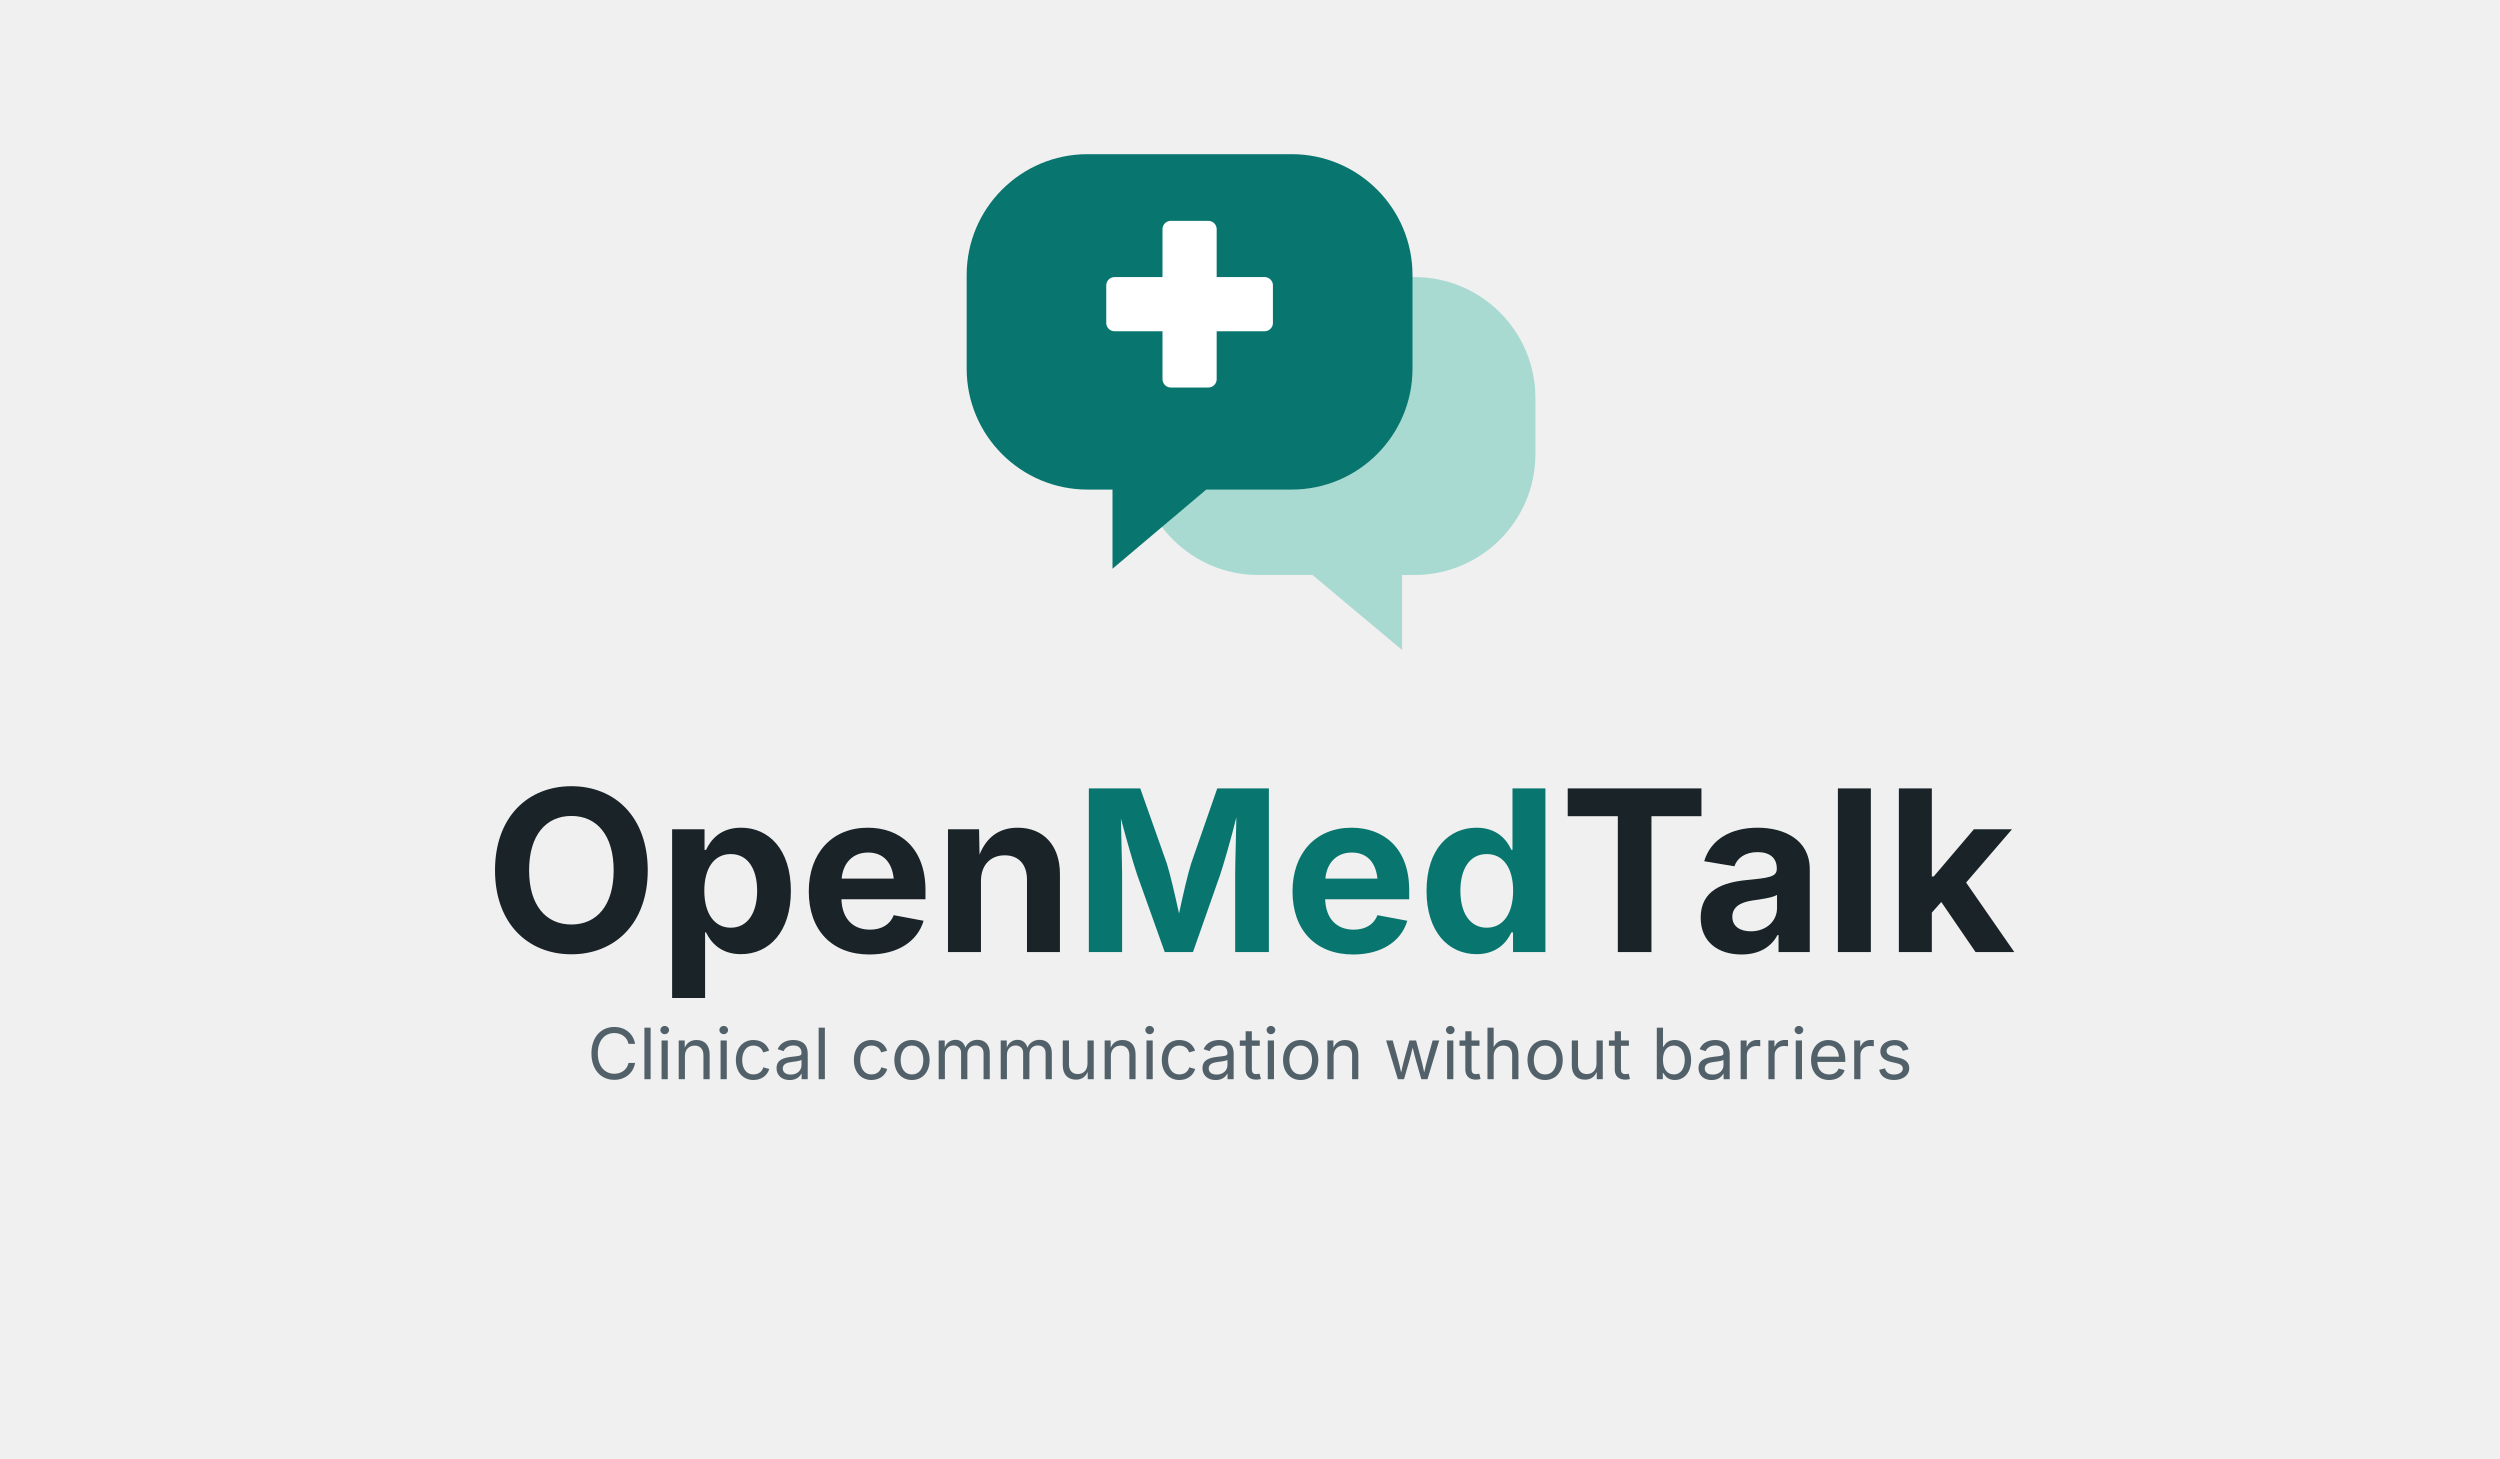
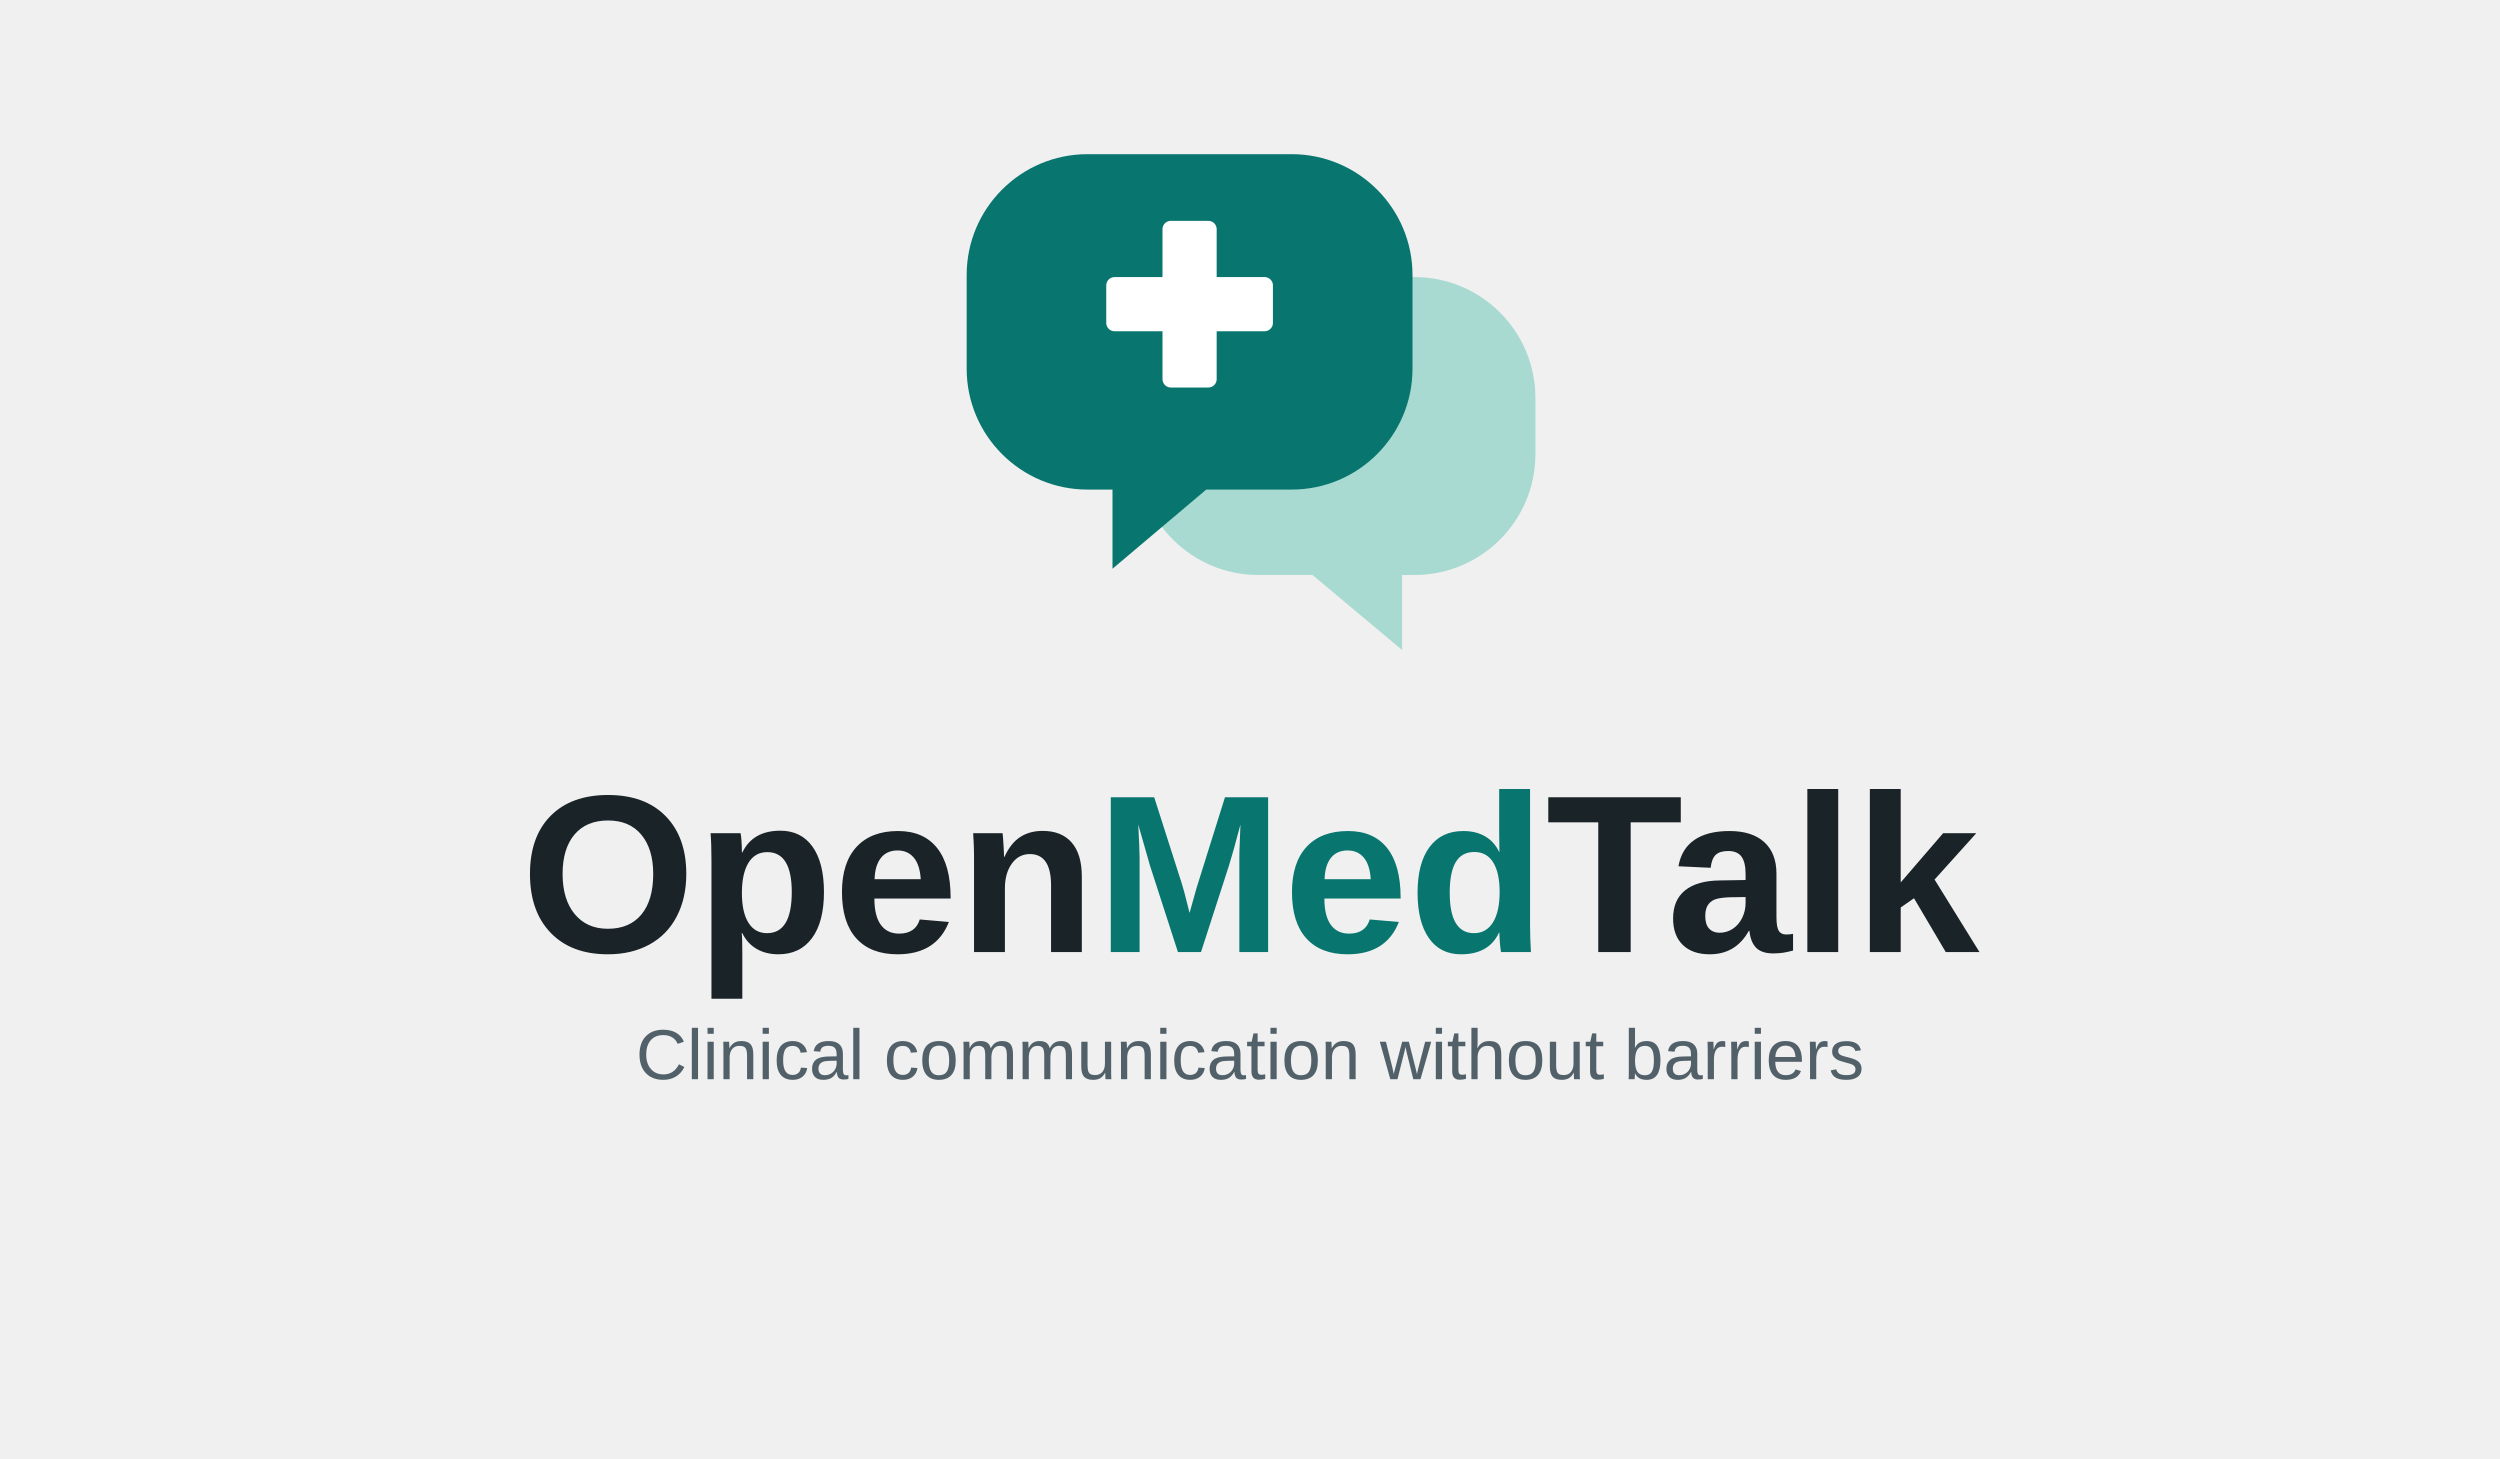
- <svg xmlns="http://www.w3.org/2000/svg" viewBox="0 0 1200 700" role="img" aria-label="OpenMedTalk — Clinical communication without barriers">
+ <svg xmlns="http://www.w3.org/2000/svg" viewBox="0 0 1200 700">
  <g transform="translate(430 32)">
    <path d="M174 101h75c32 0 58 26 58 58v27c0 32-26 58-58 58h-6v36l-43-36h-26c-32 0-58-26-58-58v-27c0-32 26-58 58-58Z" fill="#A9DAD2" />
-     <path d="M56 42h134c32 0 58 26 58 58v45c0 32-26 58-58 58h-41l-45 38v-38H92c-32 0-58-26-58-58v-45c0-32 26-58 58-58Z" fill="#08766F" />
+     <path d="M92 42h98c32 0 58 26 58 58v45c0 32-26 58-58 58h-41l-45 38v-38H92c-32 0-58-26-58-58v-45c0-32 26-58 58-58Z" fill="#08766F" />
    <path d="M132 78h18v27h27v18h-27v27h-18v-27h-27v-18h27z" fill="#fff" stroke="#fff" stroke-width="8" stroke-linejoin="round" />
  </g>
-   <text x="600" y="457" text-anchor="middle" font-family="Inter, Arial, sans-serif" font-size="108" font-weight="700" fill="#192328">Open<tspan fill="#08766F">Med</tspan>Talk</text>
-   <text x="600" y="518" text-anchor="middle" font-family="Inter, Arial, sans-serif" font-size="34" fill="#526169">Clinical communication without barriers</text>
+   <text x="600" y="457" text-anchor="middle" font-family="Arial, sans-serif" font-size="108" font-weight="700" fill="#192328">Open<tspan fill="#08766F">Med</tspan>Talk</text>
+   <text x="600" y="518" text-anchor="middle" font-family="Arial, sans-serif" font-size="34" fill="#526169">Clinical communication without barriers</text>
</svg>
